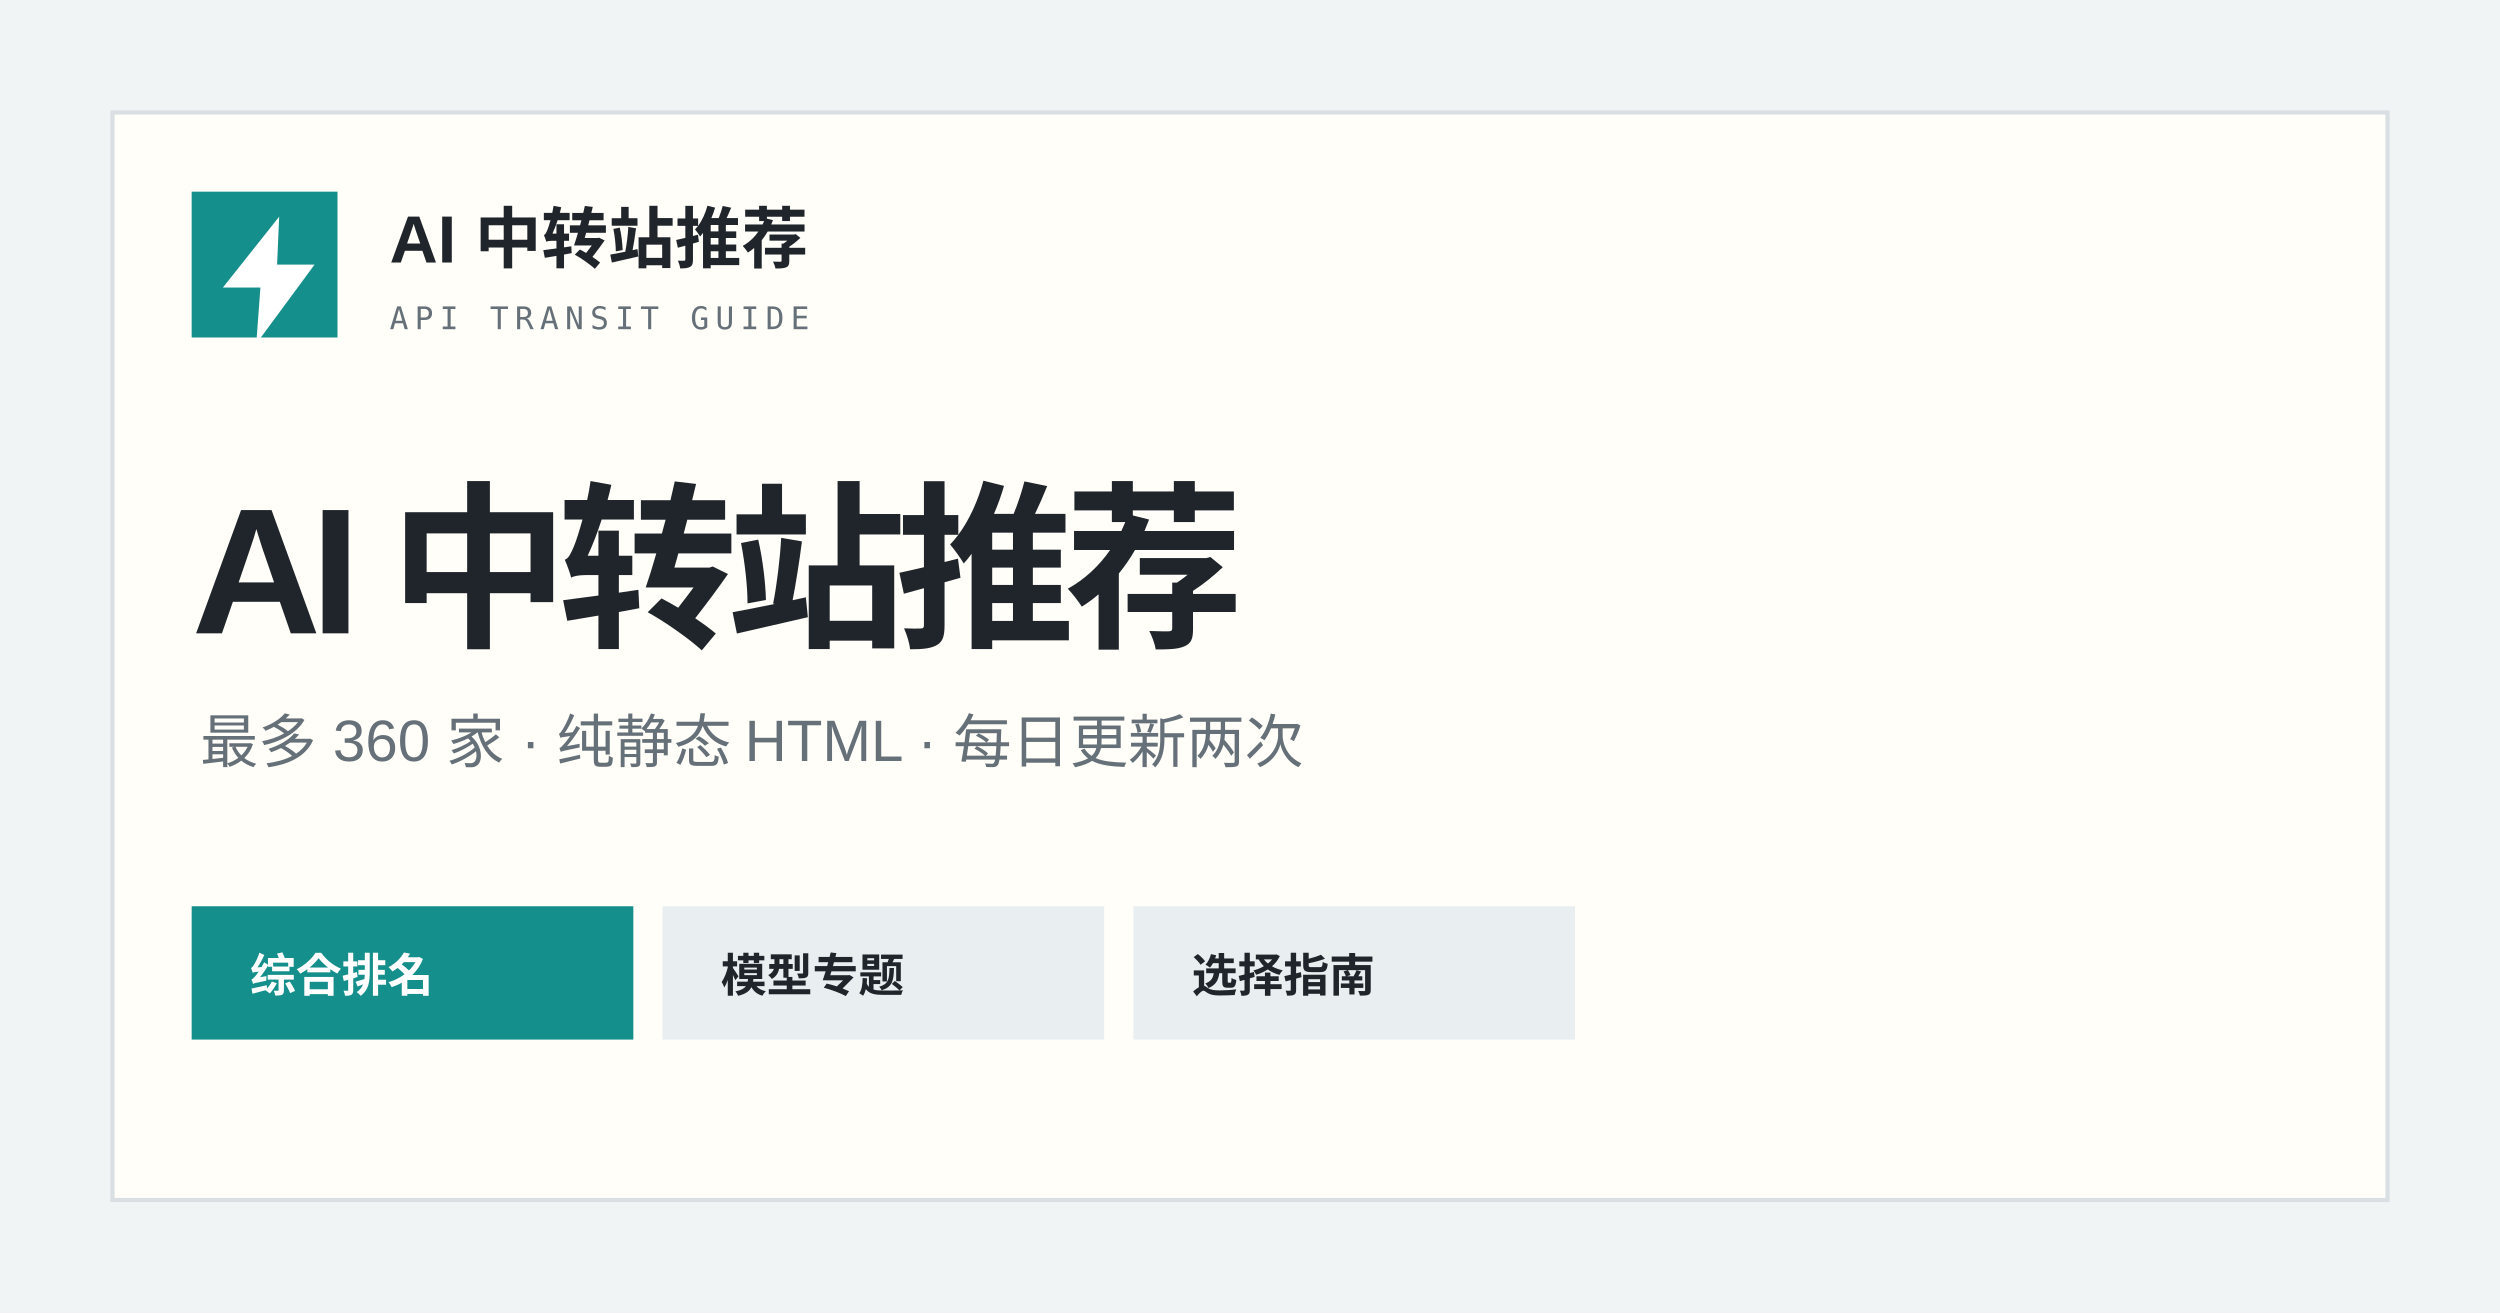
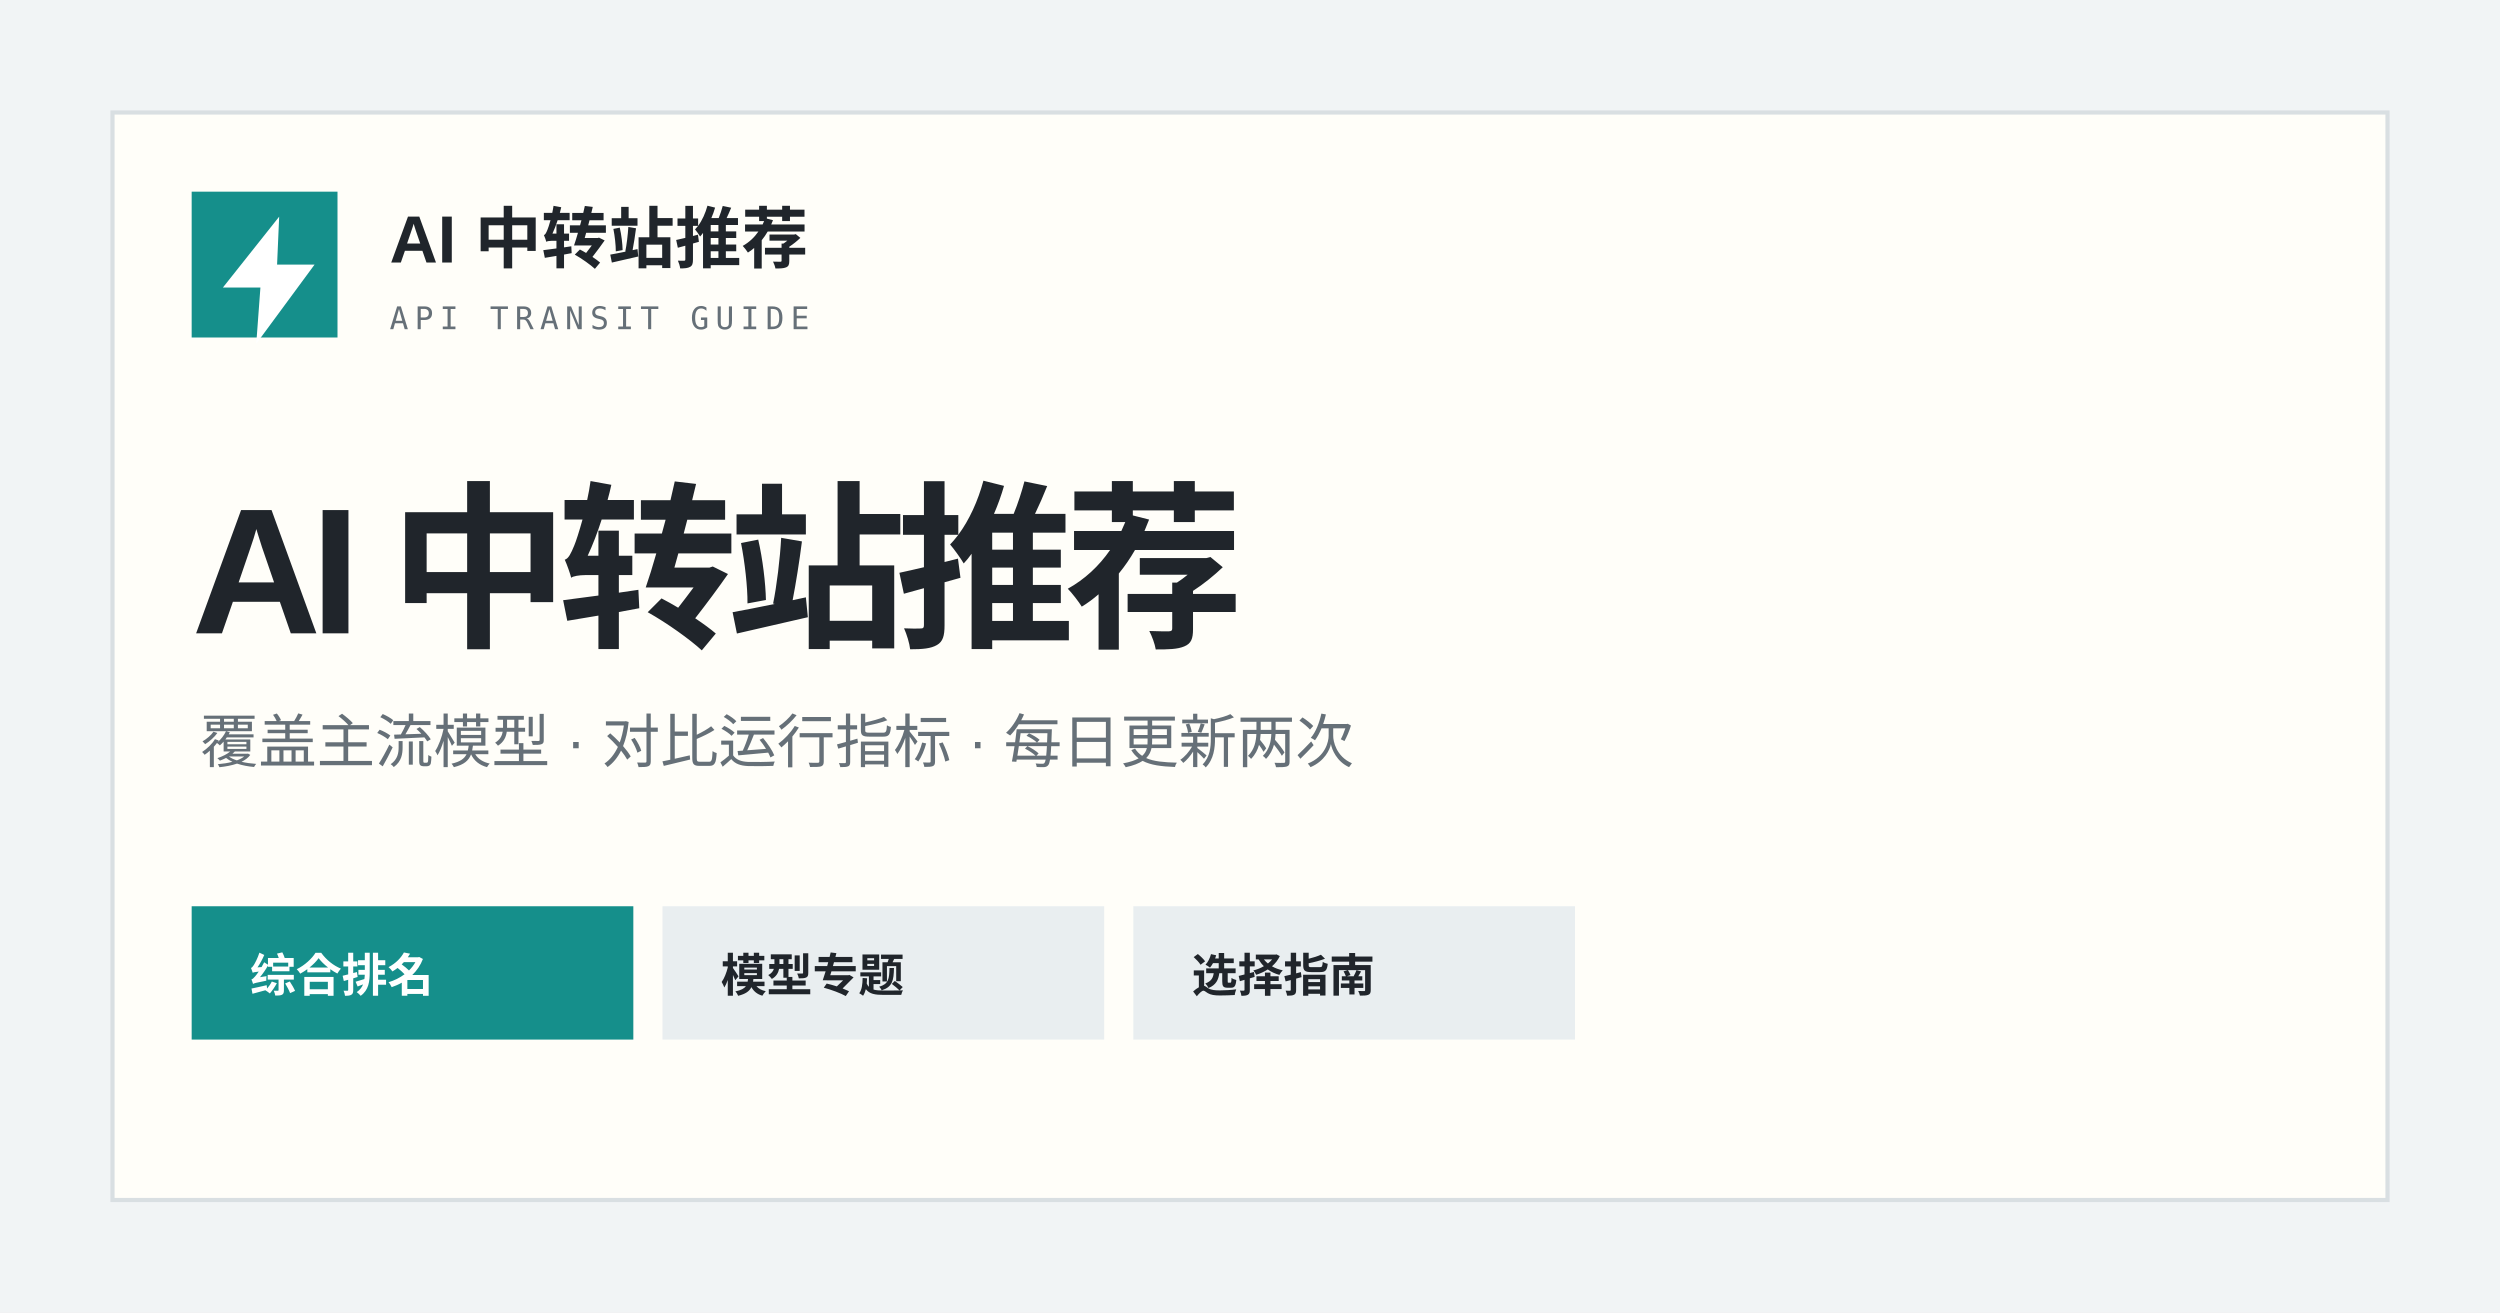
<svg xmlns="http://www.w3.org/2000/svg" width="1200" height="630" viewBox="0 0 1200 630">
  <rect width="1200" height="630" fill="#f1f4f5" />
  <rect x="54" y="54" width="1092" height="522" fill="#fffef9" stroke="#d9dfe2" stroke-width="2" />
  <rect x="92" y="92" width="70" height="70" fill="#158f8b" />
  <path d="m134 104-27 34h18l-2 27 28-38h-18z" fill="#fff" />
  <text x="187" y="126" fill="#20252b" font-family="Arial, PingFang SC, sans-serif" font-size="32" font-weight="700">AI 中转站推荐</text>
  <text x="187" y="158" fill="#667078" font-family="monospace" font-size="15" letter-spacing="3">API TRANSIT GUIDE</text>
  <text x="92" y="304" fill="#20252b" font-family="Arial, PingFang SC, sans-serif" font-size="86" font-weight="800" letter-spacing="-5">AI 中转站推荐</text>
-   <text x="96" y="366" fill="#667078" font-family="Arial, PingFang SC, sans-serif" font-size="28">最多 360 家 · 纯静态 HTML · 每日更新两次</text>
+   <text x="96" y="366" fill="#667078" font-family="Arial, PingFang SC, sans-serif" font-size="28">覆盖主流模型 · 对比运行指标 · 每日更新两次</text>
  <g transform="translate(92 435)">
    <rect width="212" height="64" fill="#158f8b" />
    <text x="28" y="41" fill="#fff" font-family="Arial, PingFang SC, sans-serif" font-size="22" font-weight="700">综合排名</text>
    <rect x="226" width="212" height="64" fill="#e9eef0" />
    <text x="254" y="41" fill="#20252b" font-family="Arial, PingFang SC, sans-serif" font-size="22" font-weight="700">模型专题</text>
    <rect x="452" width="212" height="64" fill="#e9eef0" />
    <text x="480" y="41" fill="#20252b" font-family="Arial, PingFang SC, sans-serif" font-size="22" font-weight="700">选择指南</text>
  </g>
</svg>
